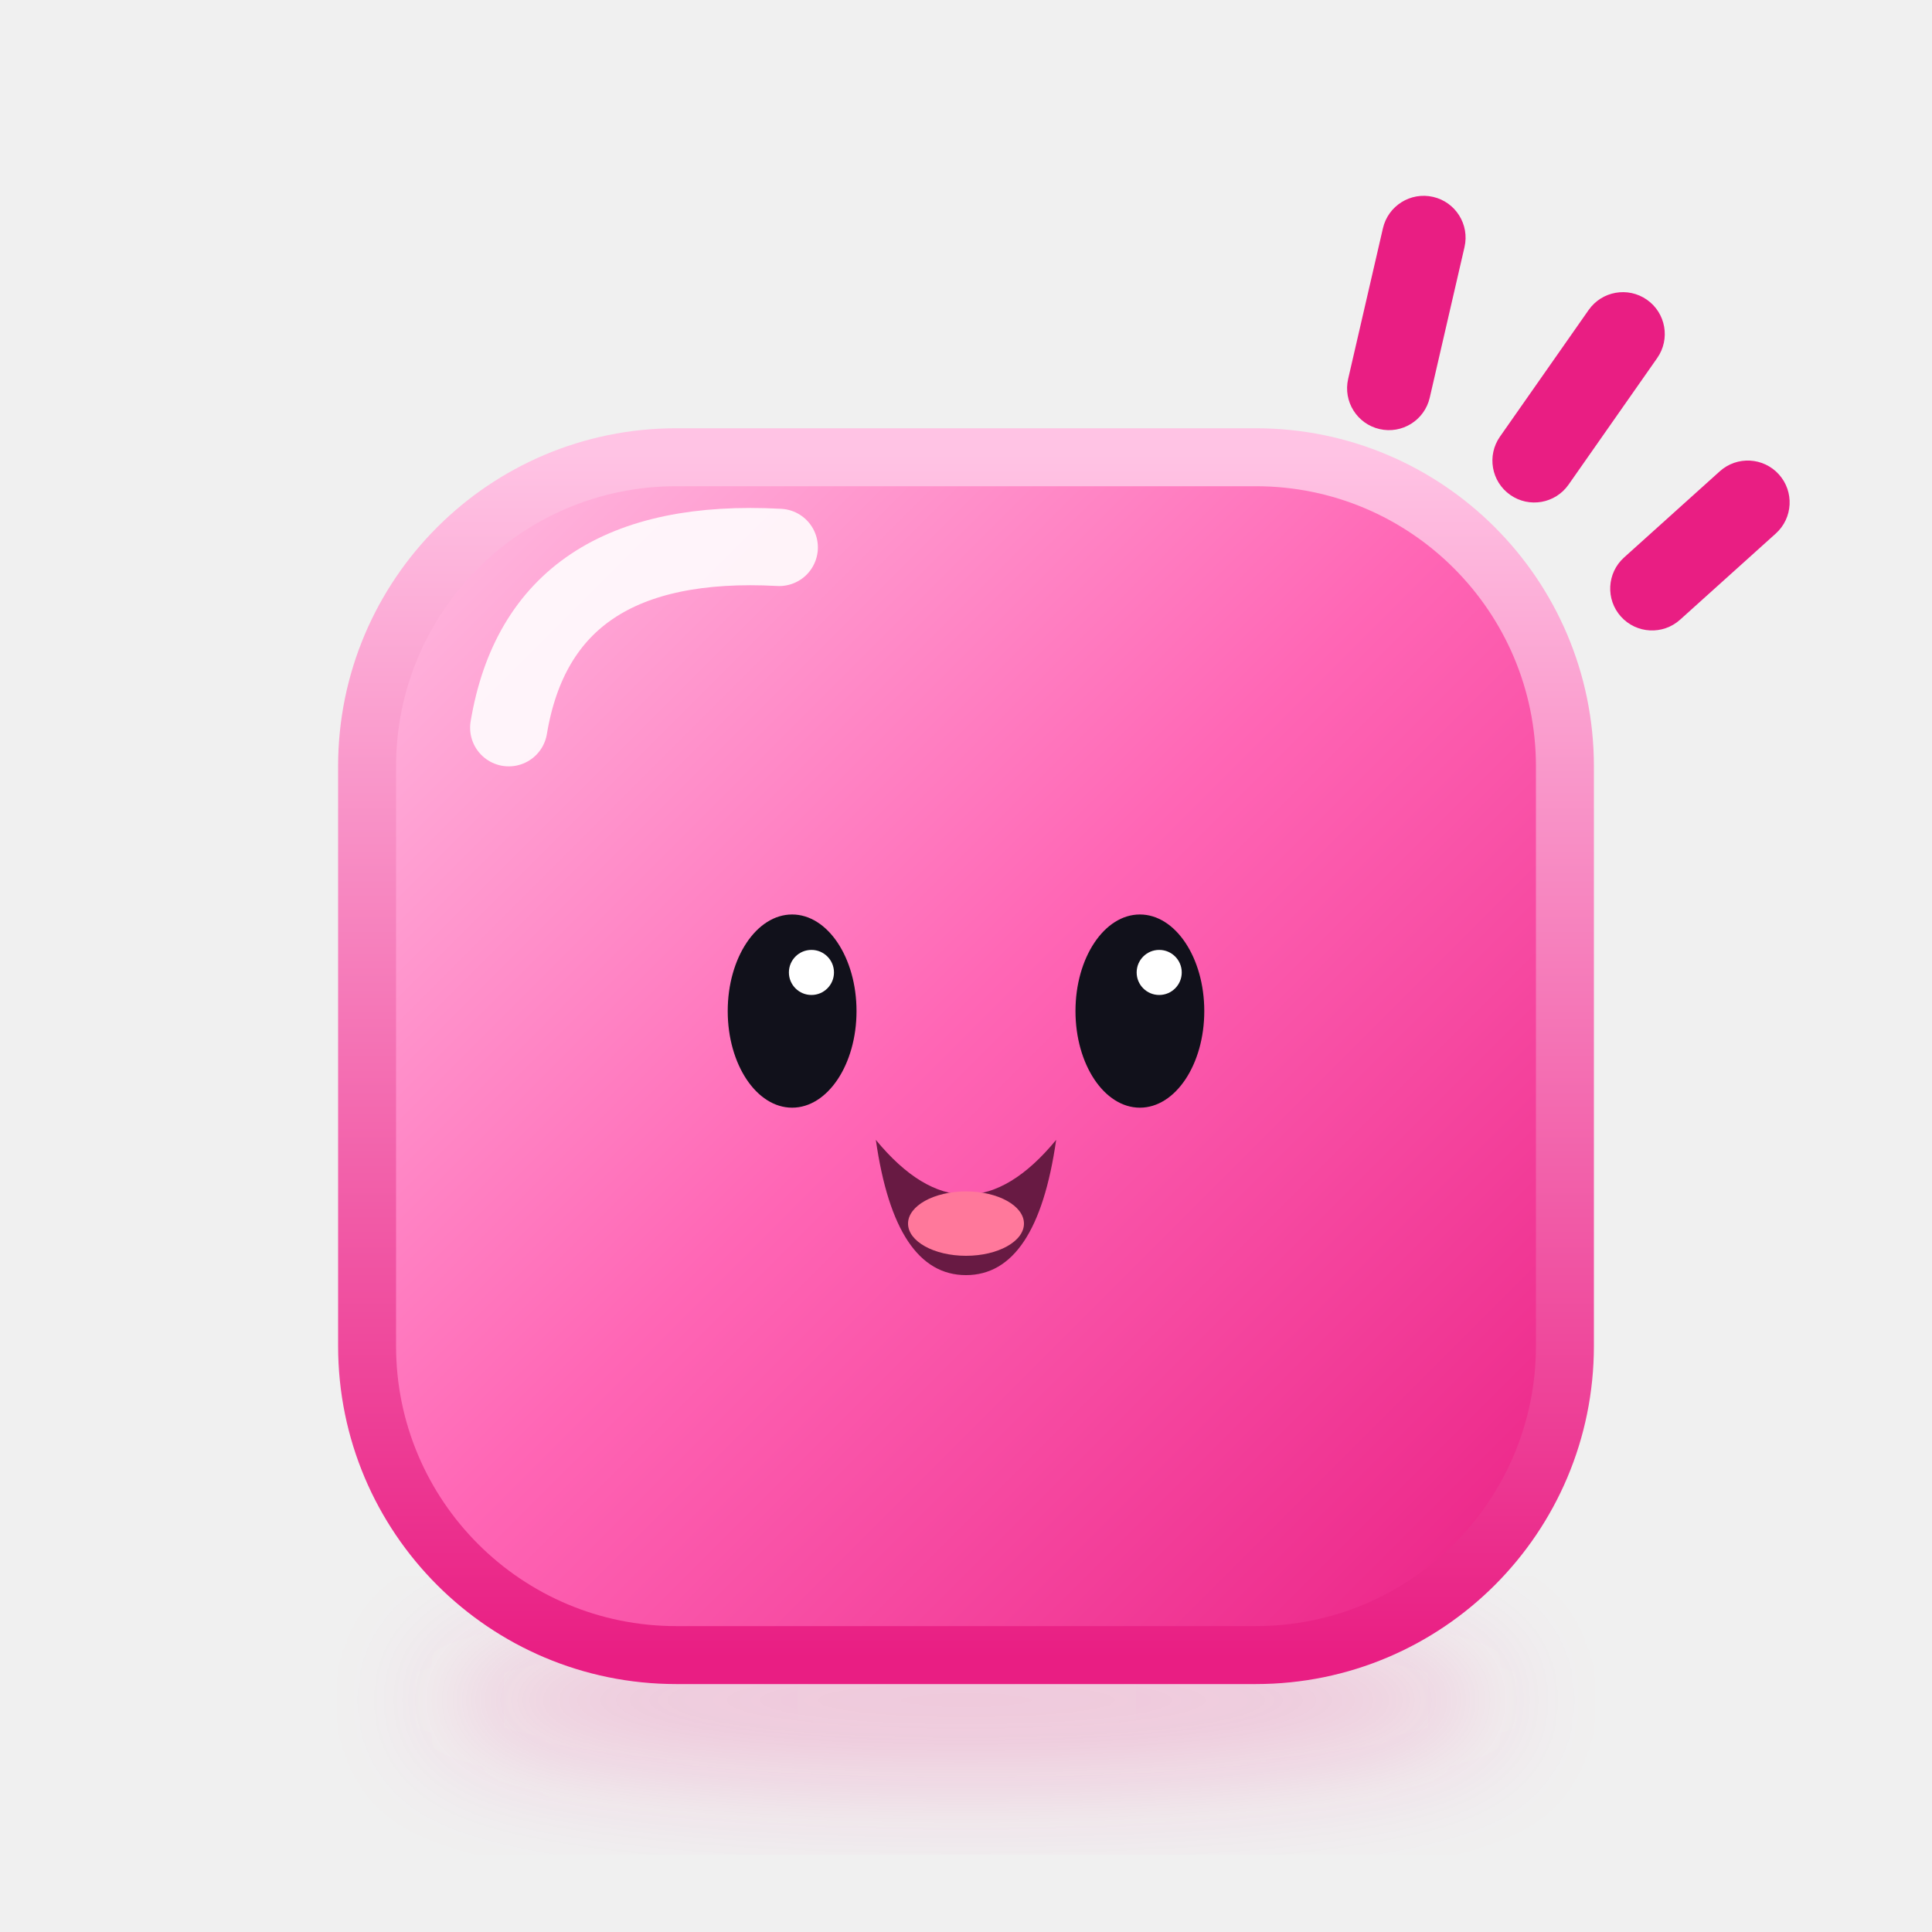
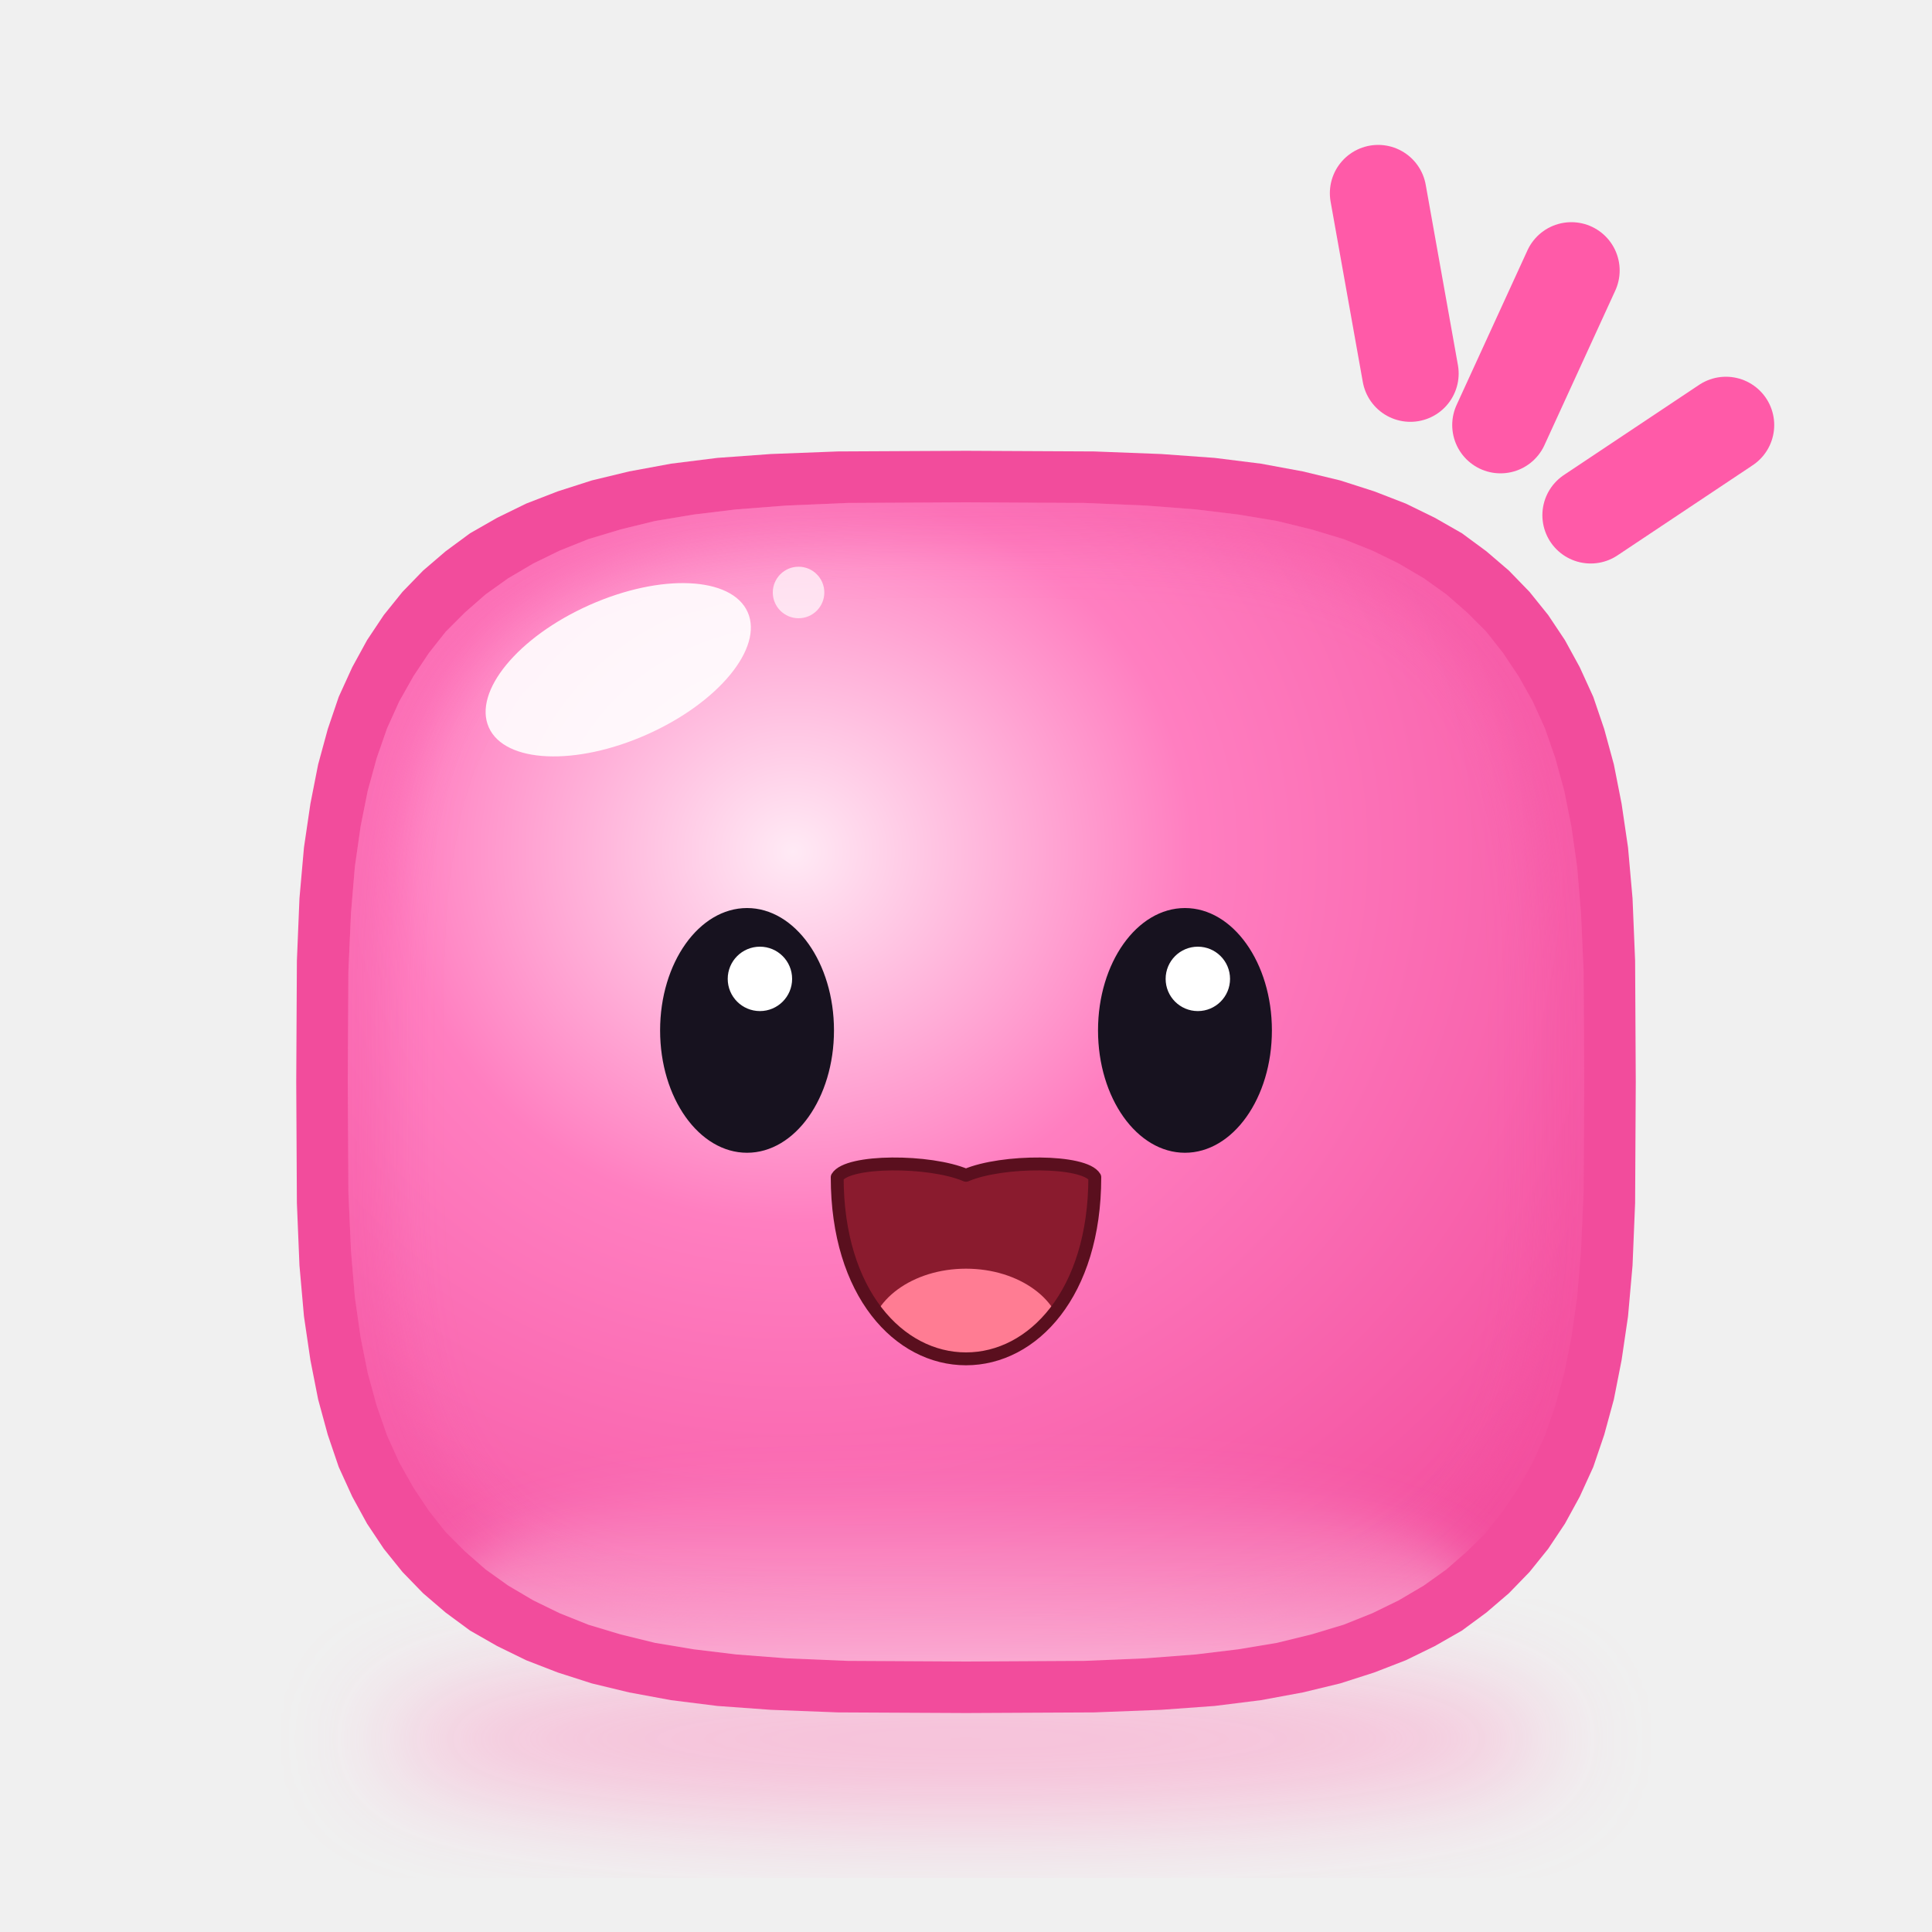
<svg xmlns="http://www.w3.org/2000/svg" width="300" height="300" viewBox="0 0 300 300">
  <defs>
-     <linearGradient id="body" x1="0" y1="0" x2="1" y2="1">
-       <stop offset="0" stop-color="#FFC3E4" />
-       <stop offset=".48" stop-color="#FF66B5" />
-       <stop offset="1" stop-color="#E91E83" />
+     <radialGradient id="b" cx=".36" cy=".3" r=".85">
+       <stop offset="0" stop-color="#FFEAF5" />
+       <stop offset=".38" stop-color="#FF7EC0" />
+       <stop offset="1" stop-color="#F24C9C" />
+     </radialGradient>
+     <linearGradient id="rim" x1="0" y1="0" x2="0" y2="1">
+       <stop offset="0" stop-color="#F24C9C" />
+       <stop offset="1" stop-color="#F24C9C" />
    </linearGradient>
-     <linearGradient id="rim" x1="0" y1="0" x2="0" y2="1">
-       <stop offset="0" stop-color="#FFC3E4" />
-       <stop offset="1" stop-color="#E91E83" />
+     <linearGradient id="low" x1="0" y1="0" x2="0" y2="1">
+       <stop offset="0" stop-color="#FFEAF5" stop-opacity="0" />
+       <stop offset="1" stop-color="#FFEAF5" stop-opacity=".75" />
    </linearGradient>
-     <filter id="shadow" x="-30%" y="-30%" width="160%" height="180%">
-       <feGaussianBlur stdDeviation="9" />
+     <filter id="bl" x="-40%" y="-40%" width="180%" height="180%">
+       <feGaussianBlur stdDeviation="8" />
    </filter>
+     <filter id="bs" x="-20%" y="-20%" width="140%" height="140%">
+       <feGaussianBlur stdDeviation="4" />
+     </filter>
+     <clipPath id="in">
+       <path d="M246.0 168.0 L245.9 185.2 L245.5 194.2 L244.9 201.4 L244.0 207.7 L242.9 213.2 L241.5 218.3 L239.9 222.9 L238.0 227.1 L235.8 231.0 L233.4 234.6 L230.8 237.9 L227.8 240.9 L224.6 243.7 L221.1 246.2 L217.2 248.5 L213.1 250.5 L208.6 252.3 L203.6 253.8 L198.3 255.1 L192.3 256.1 L185.7 256.9 L177.9 257.5 L168.4 257.9 L150.0 258.0 L131.6 257.9 L122.1 257.5 L114.3 256.9 L107.7 256.1 L101.7 255.1 L96.4 253.8 L91.4 252.3 L86.9 250.5 L82.8 248.5 L78.9 246.2 L75.4 243.7 L72.2 240.9 L69.2 237.9 L66.6 234.6 L64.2 231.0 L62.0 227.1 L60.1 222.9 L58.5 218.3 L57.1 213.2 L56.0 207.7 L55.1 201.4 L54.5 194.2 L54.1 185.2 L54.0 168.0 L54.1 150.8 L54.5 141.8 L55.1 134.6 L56.0 128.3 L57.1 122.8 L58.5 117.7 L60.1 113.1 L62.0 108.9 L64.2 105.0 L66.6 101.4 L69.2 98.1 L72.2 95.1 L75.4 92.3 L78.9 89.8 L82.8 87.5 L86.9 85.5 L91.4 83.7 L96.4 82.2 L101.7 80.9 L107.7 79.9 L114.3 79.1 L122.1 78.5 L131.6 78.1 L150.0 78.0 L168.4 78.1 L177.9 78.5 L185.7 79.1 L192.3 79.9 L198.3 80.9 L203.6 82.2 L208.6 83.7 L213.1 85.5 L217.2 87.5 L221.1 89.8 L224.6 92.3 L227.8 95.1 L230.8 98.1 L233.4 101.4 L235.8 105.0 L238.0 108.9 L239.9 113.1 L241.5 117.7 L242.9 122.8 L244.0 128.3 L244.9 134.6 L245.5 141.8 L245.9 150.8Z" />
+     </clipPath>
  </defs>
-   <ellipse cx="150" cy="264" rx="83" ry="12" fill="#E91E83" opacity=".22" filter="url(#shadow)" />
-   <rect x="57" y="71" width="186" height="186" rx="48" fill="url(#body)" stroke="url(#rim)" stroke-width="9" />
-   <path d="M79 113 Q84 83 121 85" fill="none" stroke="white" stroke-width="12" stroke-linecap="round" opacity=".88" />
-   <ellipse cx="123" cy="157" rx="10" ry="15" fill="#11111B" />
-   <ellipse cx="177" cy="157" rx="10" ry="15" fill="#11111B" />
-   <circle cx="126" cy="151" r="3.5" fill="white" />
-   <circle cx="180" cy="151" r="3.5" fill="white" />
-   <path d="M136 177 Q150 194 164 177 Q161 198 150 198 Q139 198 136 177Z" fill="#681A43" />
-   <ellipse cx="150" cy="190" rx="9" ry="5" fill="#FF789B" />
-   <g fill="#E91E83">
-     <rect x="212" y="30" width="13" height="37" rx="6.5" transform="rotate(13 218 48)" />
-     <rect x="239" y="43" width="13" height="37" rx="6.5" transform="rotate(35 245 61)" />
-     <rect x="258" y="68" width="13" height="33" rx="6.5" transform="rotate(48 264 84)" />
+   <ellipse cx="150" cy="270" rx="92" ry="12" fill="#FF7FBA" opacity=".45" filter="url(#bl)" />
+   <path d="M254.0 168.0 L253.9 186.8 L253.5 196.5 L252.8 204.4 L251.8 211.2 L250.6 217.3 L249.1 222.8 L247.4 227.8 L245.3 232.4 L243.0 236.6 L240.4 240.5 L237.5 244.1 L234.3 247.4 L230.8 250.4 L227.0 253.2 L222.8 255.6 L218.3 257.8 L213.4 259.7 L208.1 261.4 L202.3 262.8 L195.8 264.0 L188.6 264.9 L180.3 265.5 L169.9 265.9 L150.0 266.0 L130.1 265.9 L119.7 265.5 L111.4 264.9 L104.2 264.0 L97.7 262.8 L91.9 261.4 L86.6 259.7 L81.7 257.8 L77.2 255.6 L73.0 253.2 L69.2 250.4 L65.7 247.4 L62.5 244.1 L59.6 240.5 L57.0 236.6 L54.7 232.4 L52.6 227.8 L50.9 222.8 L49.4 217.3 L48.2 211.2 L47.2 204.4 L46.5 196.5 L46.1 186.8 L46.0 168.0 L46.1 149.2 L46.5 139.5 L47.2 131.6 L48.2 124.8 L49.4 118.7 L50.9 113.2 L52.6 108.2 L54.7 103.6 L57.0 99.4 L59.6 95.5 L62.5 91.9 L65.7 88.6 L69.2 85.6 L73.0 82.8 L77.2 80.4 L81.7 78.2 L86.6 76.3 L91.9 74.6 L97.7 73.2 L104.2 72.0 L111.4 71.1 L119.7 70.5 L130.1 70.1 L150.0 70.0 L169.9 70.1 L180.3 70.5 L188.6 71.1 L195.8 72.0 L202.3 73.2 L208.1 74.6 L213.4 76.3 L218.3 78.2 L222.8 80.4 L227.0 82.8 L230.8 85.6 L234.3 88.6 L237.5 91.9 L240.4 95.5 L243.0 99.4 L245.3 103.6 L247.4 108.2 L249.1 113.2 L250.6 118.7 L251.8 124.8 L252.8 131.6 L253.5 139.5 L253.9 149.2Z" fill="#F24C9C" />
+   <path d="M246.0 168.0 L245.9 185.2 L245.5 194.2 L244.9 201.4 L244.0 207.7 L242.9 213.2 L241.5 218.3 L239.9 222.9 L238.0 227.1 L235.8 231.0 L233.4 234.6 L230.8 237.9 L227.8 240.9 L224.6 243.7 L221.1 246.2 L217.2 248.5 L213.1 250.5 L208.6 252.3 L203.6 253.8 L198.3 255.1 L192.3 256.1 L185.7 256.9 L177.9 257.5 L168.4 257.9 L150.0 258.0 L131.6 257.9 L122.1 257.5 L114.3 256.9 L107.7 256.1 L101.7 255.1 L96.4 253.8 L91.4 252.3 L86.9 250.5 L82.8 248.5 L78.9 246.2 L75.4 243.7 L72.2 240.9 L69.2 237.9 L66.6 234.6 L64.2 231.0 L62.0 227.1 L60.1 222.9 L58.5 218.3 L57.1 213.2 L56.0 207.7 L55.1 201.4 L54.5 194.2 L54.1 185.2 L54.0 168.0 L54.1 150.8 L54.5 141.8 L55.1 134.6 L56.0 128.3 L57.1 122.8 L58.5 117.7 L60.1 113.1 L62.0 108.9 L64.2 105.0 L66.6 101.4 L69.2 98.1 L72.2 95.1 L75.4 92.3 L78.9 89.8 L82.8 87.5 L86.9 85.5 L91.4 83.7 L96.4 82.2 L101.7 80.9 L107.7 79.9 L114.3 79.1 L122.1 78.5 L131.6 78.1 L150.0 78.0 L168.4 78.1 L177.9 78.5 L185.7 79.1 L192.3 79.9 L198.3 80.9 L203.6 82.2 L208.6 83.7 L213.1 85.5 L217.2 87.5 L221.1 89.8 L224.6 92.3 L227.8 95.1 L230.8 98.1 L233.4 101.4 L235.8 105.0 L238.0 108.9 L239.9 113.1 L241.5 117.7 L242.9 122.8 L244.0 128.3 L244.9 134.6 L245.5 141.8 L245.9 150.8Z" fill="url(#b)" />
+   <g clip-path="url(#in)">
+     <path d="M246.0 168.0 L245.9 185.2 L245.5 194.2 L244.9 201.4 L244.0 207.7 L242.9 213.2 L241.5 218.3 L239.9 222.9 L238.0 227.1 L235.8 231.0 L233.4 234.6 L230.8 237.9 L227.8 240.9 L224.6 243.7 L221.1 246.2 L217.2 248.5 L213.1 250.5 L208.6 252.3 L203.6 253.8 L198.3 255.1 L192.3 256.1 L185.7 256.9 L177.9 257.5 L168.4 257.9 L150.0 258.0 L131.6 257.9 L122.1 257.5 L114.3 256.9 L107.7 256.1 L101.7 255.1 L96.4 253.8 L91.4 252.3 L86.9 250.5 L82.8 248.5 L78.9 246.2 L75.4 243.7 L72.2 240.9 L69.2 237.9 L66.6 234.6 L64.2 231.0 L62.0 227.1 L60.1 222.9 L58.5 218.3 L57.1 213.2 L56.0 207.7 L55.1 201.4 L54.5 194.2 L54.1 185.2 L54.0 168.0 L54.1 150.8 L54.5 141.8 L55.1 134.6 L56.0 128.3 L57.1 122.8 L58.5 117.7 L60.1 113.1 L62.0 108.9 L64.2 105.0 L66.6 101.4 L69.2 98.1 L72.2 95.1 L75.4 92.3 L78.9 89.8 L82.8 87.5 L86.9 85.5 L91.4 83.7 L96.4 82.2 L101.7 80.9 L107.7 79.9 L114.3 79.1 L122.1 78.5 L131.6 78.1 L150.0 78.0 L168.4 78.1 L177.9 78.5 L185.7 79.1 L192.3 79.9 L198.3 80.9 L203.6 82.2 L208.6 83.7 L213.1 85.5 L217.2 87.5 L221.1 89.8 L224.6 92.3 L227.8 95.1 L230.8 98.1 L233.4 101.4 L235.8 105.0 L238.0 108.9 L239.9 113.1 L241.5 117.7 L242.9 122.8 L244.0 128.3 L244.9 134.6 L245.5 141.8 L245.9 150.8Z" fill="none" stroke="#F24C9C" stroke-width="12" opacity=".3" filter="url(#bs)" />
+     <ellipse cx="150" cy="248" rx="80" ry="20" fill="url(#low)" filter="url(#bs)" />
+   </g>
+   <ellipse cx="96" cy="104" rx="22" ry="11" transform="rotate(-24 96 104)" fill="#fff" opacity=".9" />
+   <circle cx="124" cy="92" r="4" fill="#fff" opacity=".7" />
+   <ellipse cx="116" cy="160" rx="13.5" ry="19" fill="#17121F" />
+   <circle cx="118" cy="152.0" r="5" fill="#fff" />
+   <ellipse cx="184" cy="160" rx="13.5" ry="19" fill="#17121F" />
+   <circle cx="186" cy="152.0" r="5" fill="#fff" />
+   <clipPath id="m">
+     <path d="M130.0 182.8 C131.6 180.1 144.4 180.1 150.0 182.5 C155.6 180.1 168.4 180.1 170.0 182.8 C170.0 200.8 160.4 211.0 150.0 211.0 C139.6 211.0 130.0 200.8 130.0 182.8Z" />
+   </clipPath>
+   <path d="M130.0 182.8 C131.6 180.1 144.4 180.1 150.0 182.5 C155.6 180.1 168.4 180.1 170.0 182.8 C170.0 200.8 160.4 211.0 150.0 211.0 C139.6 211.0 130.0 200.8 130.0 182.8Z" fill="#8A1B2E" />
+   <g clip-path="url(#m)">
+     <ellipse cx="150" cy="208" rx="15" ry="11" fill="#FF7C93" />
+   </g>
+   <path d="M130.0 182.8 C131.6 180.1 144.4 180.1 150.0 182.5 C155.6 180.1 168.4 180.1 170.0 182.8 C170.0 200.8 160.4 211.0 150.0 211.0 C139.6 211.0 130.0 200.8 130.0 182.8Z" fill="none" stroke="#5A0F1E" stroke-width="2" stroke-linejoin="round" />
+   <g stroke="#FF5AA8" stroke-width="15" stroke-linecap="round" fill="none">
+     <path d="M214 30 L219 58" />
+     <path d="M244 42 L233 66" />
+     <path d="M268 66 L247 80" />
  </g>
</svg>
